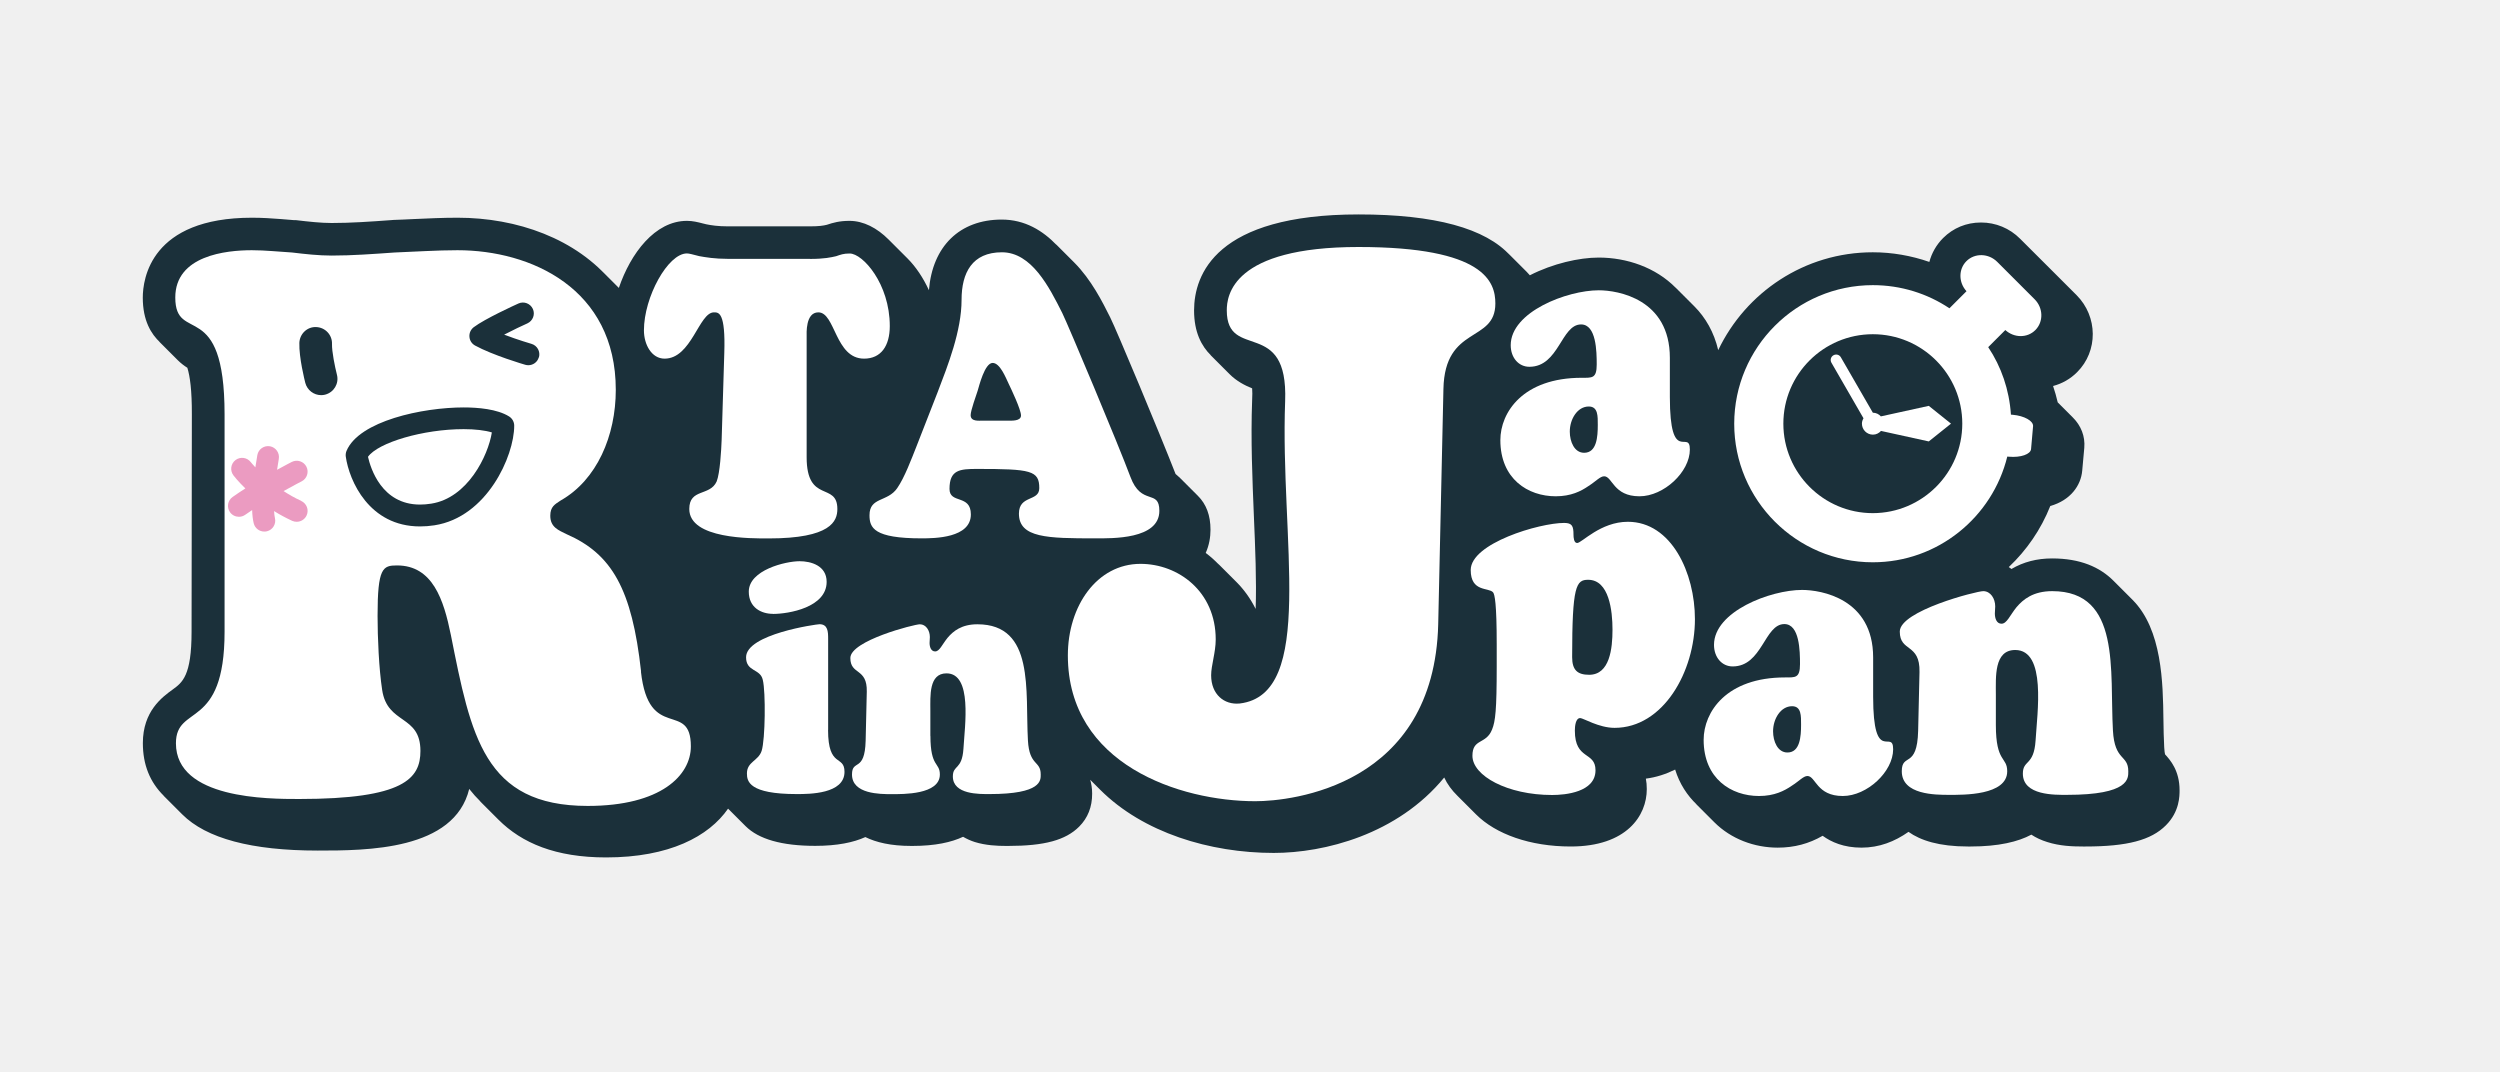
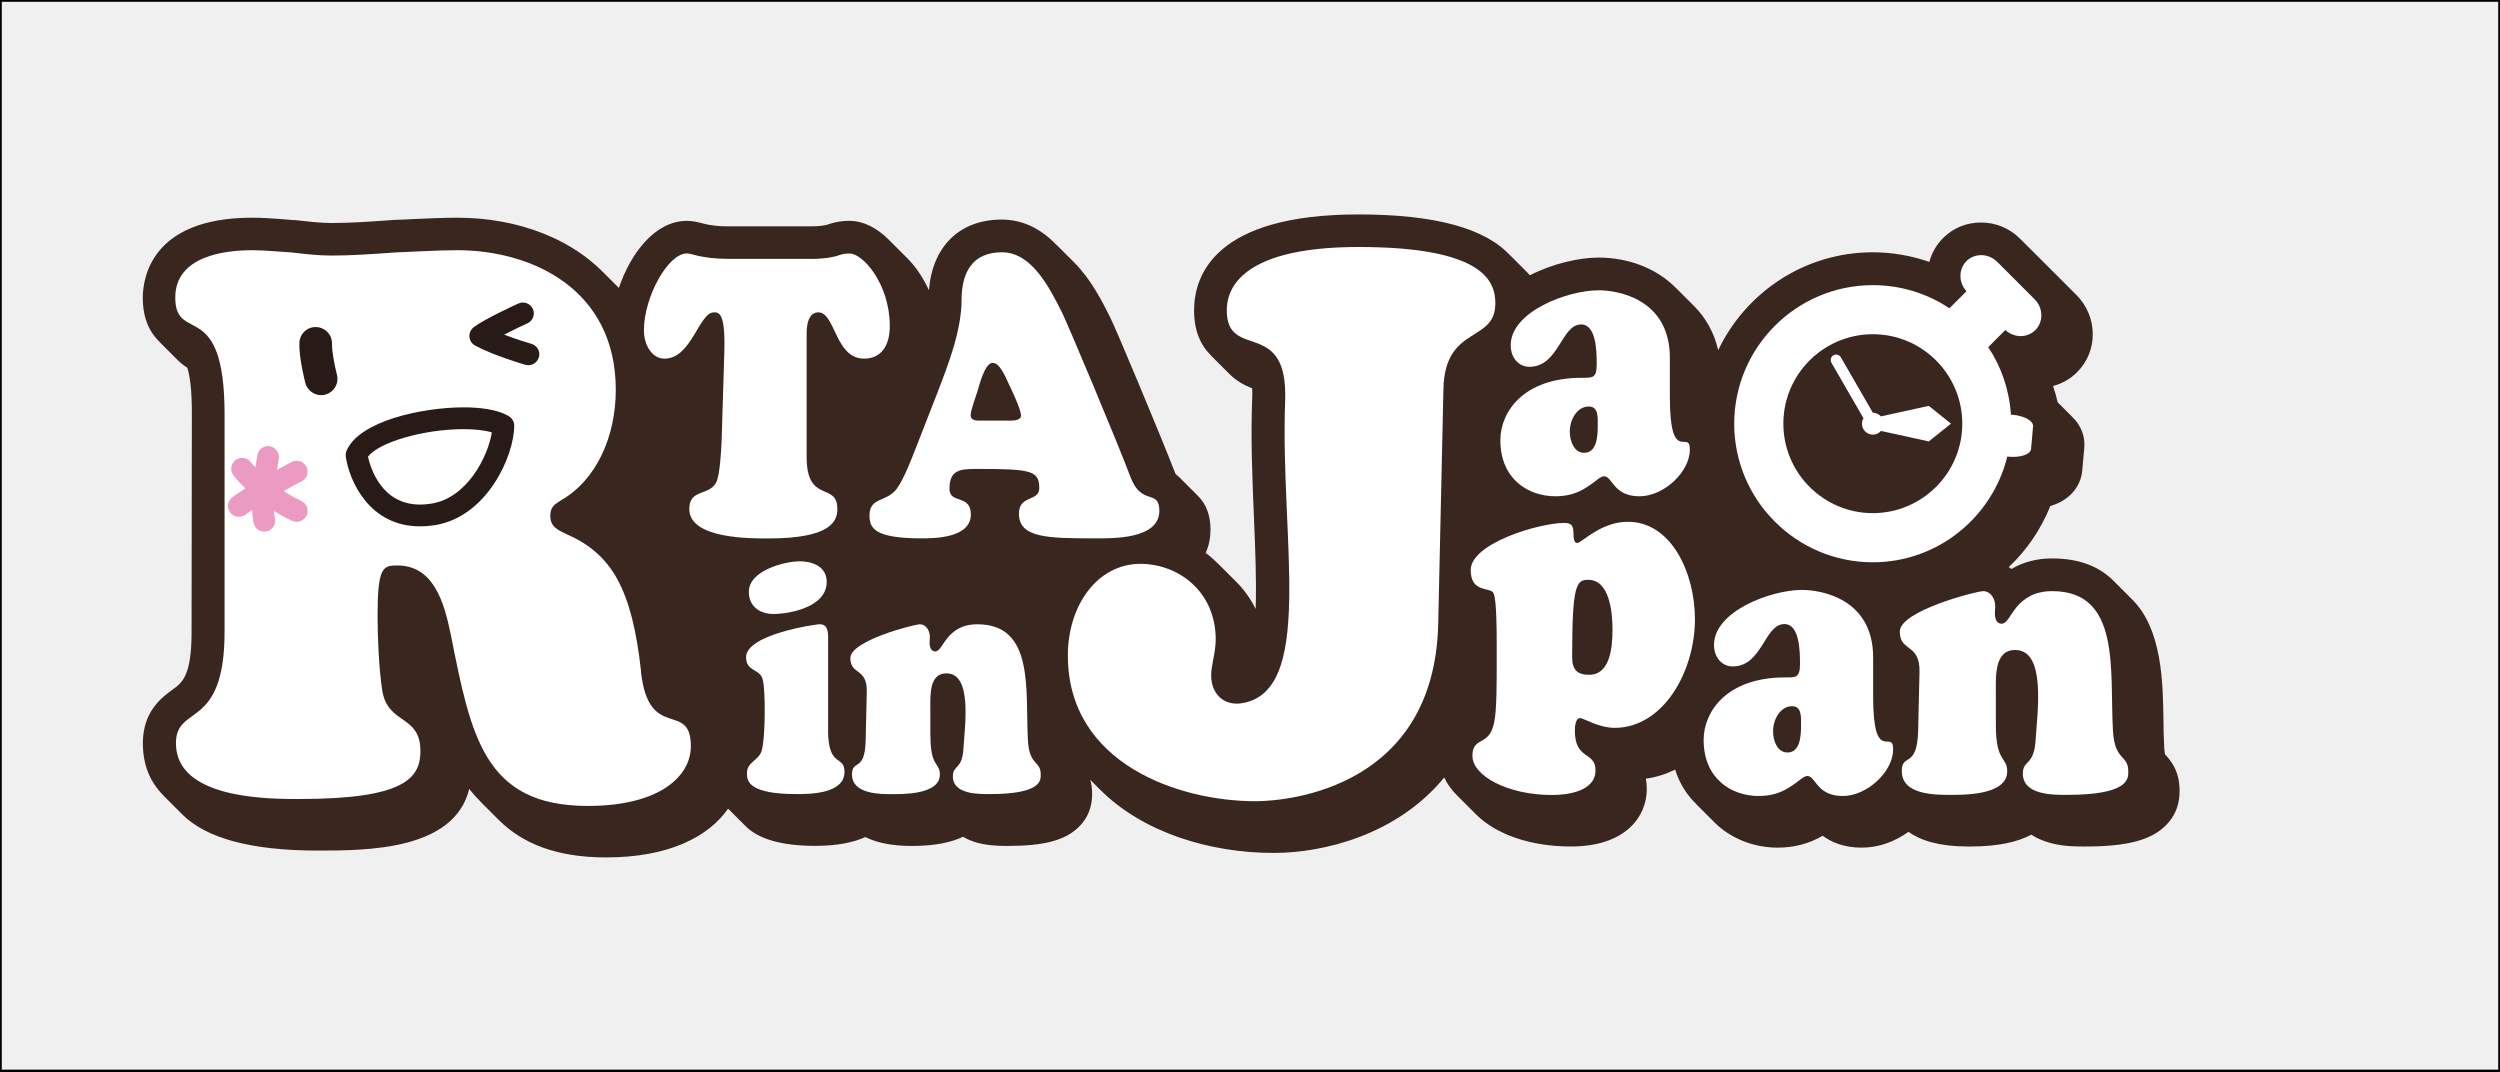
<svg xmlns="http://www.w3.org/2000/svg" width="350" height="150" viewBox="0 0 350 150">
  <defs>
-     <style>.cls-1{fill:#fff;}.cls-2{fill:none;isolation:isolate;}.cls-3{mix-blend-mode:multiply;opacity:.3;}.cls-4{fill:#eb9bc1;}.cls-5{fill:#1b303a;}</style>
+     <style>.cls-1{fill:none;stroke:#000;stroke-miterlimit:10;stroke-width:.5px;}.cls-2{fill:#fff;}.cls-3{isolation:isolate;}.cls-4{fill:#eb9bc1;}.cls-5{mix-blend-mode:multiply;opacity:.3;}.cls-6{fill:#39261f;}</style>
  </defs>
-   <g class="cls-2">
+   <g class="cls-3">
    <g id="_画像">
-       <path class="cls-5" d="m303.1,105.57c-.03-.12-.08-.41-.11-.93-.07-1.25-.09-2.57-.11-3.91-.07-5.12-.17-12.61-4.35-16.78l-2.65-2.65c-1.9-1.9-4.63-3.12-8.59-3.12-2.12,0-4.01.49-5.69,1.48-.11-.1-.25-.18-.37-.27,2.49-2.35,4.5-5.25,5.81-8.55,2.83-.8,4.29-2.87,4.47-4.94l.29-3.2c.14-1.63-.46-3.11-1.6-4.25l-2.12-2.12c-.18-.78-.4-1.55-.65-2.29,1.26-.33,2.43-.99,3.37-1.94,2.95-2.94,2.91-7.78-.08-10.78l-2.66-2.66-5.24-5.23c-1.47-1.48-3.42-2.28-5.48-2.28s-3.89.77-5.3,2.17c-.96.96-1.61,2.13-1.93,3.35-2.54-.88-5.2-1.35-7.92-1.35-9.54,0-17.78,5.61-21.64,13.7-.59-2.52-1.78-4.57-3.35-6.14l-2.66-2.66s.05.05.07.08c-2.83-2.88-6.89-4.24-10.79-4.24-2.73,0-6.41.83-9.64,2.48-.14-.16-.28-.32-.43-.47l-2.66-2.66c.13.13.24.26.36.39-3.46-3.84-10.56-5.78-21.25-5.78-20.02,0-23.02,8.43-23.03,13.44,0,3.06,1.05,5.01,2.36,6.29-.02-.02-.04-.03-.07-.05l2.66,2.66c1.02,1.03,2.21,1.62,3.18,2.01.03.44.04.97,0,1.62-.21,5.51.03,11.07.25,16.43.18,4.23.38,8.91.24,12.83-.71-1.43-1.62-2.7-2.7-3.78l-2.66-2.66c.1.1.19.21.28.31-.59-.63-1.23-1.2-1.91-1.71.48-1.07.67-2.19.67-3.25,0-1.99-.58-3.57-1.77-4.75l-2.66-2.66s.02.03.03.04c-.15-.15-.32-.29-.49-.43-2.27-5.82-8.27-20.16-9.15-21.92-1.07-2.14-2.65-5.3-5.05-7.7l-2.66-2.66c.09.09.16.18.24.26-1.96-2.05-4.47-3.6-7.72-3.6-5.89,0-9.7,3.75-10.19,9.89-.8-1.73-1.82-3.27-3-4.45l-2.66-2.66s.02.02.03.03c-1.63-1.64-3.54-2.63-5.49-2.63-1.41,0-2.31.26-3.17.55-.49.12-1.08.22-2.37.22h-11.48c-1.41,0-2.35-.15-3.03-.29l-.45-.11c-.74-.19-1.43-.37-2.26-.37-4.48,0-7.89,4.56-9.53,9.39l-2.27-2.27c.5.5.97,1.02,1.42,1.57-5.1-6.23-13.44-9.13-21.73-9.13-2.07,0-4.16.1-6.17.19-.95.04-1.88.1-2.81.12l-.36.03c-2.88.21-5.6.4-8.28.4-1.52,0-3.23-.19-5-.4h-.27c-.62-.05-1.22-.1-1.83-.15-1.29-.1-2.62-.19-4.06-.19-14.18,0-15.29,8.57-15.29,11.19,0,3.22,1.17,5.1,2.43,6.27-.07-.07-.14-.12-.21-.19.89.89,1.78,1.78,2.66,2.66.45.45.92.8,1.36,1.08.37,1.19.64,3.16.63,6.51l-.04,30.44c0,6.16-1.28,7.1-2.64,8.09-1.46,1.06-4.18,3.02-4.18,7.51,0,3.02.99,5.48,2.96,7.4-.03-.03-.08-.06-.11-.09.89.89,1.78,1.78,2.66,2.66,3.37,3.37,9.71,5.07,18.96,5.07,6.88,0,19.13-.02,21.22-8.63.5.64,1.04,1.24,1.62,1.81-.06-.06-.13-.11-.19-.17l2.66,2.66c3.28,3.28,8,5.29,15.07,5.29,8.85,0,14.39-2.94,17.08-6.83l2.44,2.44c1.84,1.84,5.1,2.77,9.76,2.77,3.1,0,5.36-.48,7.02-1.23,1.5.74,3.56,1.24,6.42,1.24h.19c3.16,0,5.44-.51,7.07-1.28.5.29,1.04.54,1.63.73,1.54.48,3.16.55,4.38.55h.32c5.07,0,8.03-.81,9.92-2.7,1.21-1.21,1.83-2.76,1.82-4.63,0-.74-.11-1.37-.27-1.93l1.39,1.39c6.01,6.01,15.36,8.85,24.3,8.85,7.06,0,17.31-2.56,23.87-10.56.43.93,1.06,1.79,1.86,2.57-.02-.02-.04-.04-.06-.06l2.66,2.66c2.75,2.75,7.55,4.49,13.25,4.49,7.85,0,10.65-4.33,10.65-8.03,0-.54-.04-1.02-.13-1.47,1.47-.19,2.83-.64,4.1-1.27.62,2,1.69,3.63,3.04,4.91-.07-.07-.14-.12-.21-.19l2.66,2.66c2.35,2.35,5.62,3.55,8.87,3.55,2.31,0,4.37-.55,6.29-1.66,1.21.88,2.96,1.66,5.44,1.66s4.65-.85,6.58-2.21c1.68,1.2,4.28,2.05,8.31,2.05h.38c3.95,0,6.67-.67,8.51-1.66.66.44,1.4.78,2.24,1.04,1.72.55,3.49.62,4.97.62h.37c5.81,0,9.19-.88,11.26-2.97,1.92-1.92,1.91-4.13,1.91-4.9,0-2.79-1.33-4.26-2.04-5.04Z" />
-       <polygon class="cls-3" points="66.13 75.4 38.8 75.4 38.8 41.17 77.02 41.17 77.02 64.5 66.13 75.4" />
-       <path class="cls-1" d="m113.41,36.25c2.01,0,2.94-.22,3.64-.38.65-.22,1.03-.38,1.91-.38,1.82,0,5.61,4.23,5.61,10.16,0,2.75-1.21,4.56-3.6,4.56-4.06,0-4.02-6.48-6.4-6.48-1.82,0-1.64,2.97-1.64,3.41v16.87c0,6.54,4.3,3.41,4.3,7.25,0,1.7-.89,4.12-9.62,4.12-2.38,0-11.11.11-11.11-4.12,0-2.91,2.89-1.76,3.83-3.85.47-1.15.65-4.45.7-5.82l.37-12.14c.19-5.77-.79-5.72-1.45-5.72-2.1,0-3.13,6.48-6.91,6.48-1.82,0-2.89-1.98-2.89-3.96,0-4.67,3.36-10.77,6.02-10.77.33,0,.84.16,1.73.38.89.16,2.15.38,4.02.38h11.49Z" />
-       <path class="cls-1" d="m131.26,54.93c1.45-3.79,3.36-8.62,3.36-12.96,0-3.79,1.49-6.65,5.65-6.65s6.63,4.89,8.45,8.51c.79,1.59,7.85,18.4,9.53,22.91,1.54,4.18,4.06,1.65,4.06,4.78,0,4.01-6.63,3.85-8.97,3.85-6.68,0-10.69-.06-10.69-3.46,0-2.64,2.85-1.65,2.85-3.57,0-2.47-1.17-2.69-8.69-2.69-2.43,0-3.88.11-3.88,2.8,0,2.14,2.99.71,2.99,3.57,0,3.3-5.04,3.35-6.91,3.35-6.68,0-7.28-1.48-7.28-3.24,0-2.58,2.52-1.81,3.88-3.79,1.03-1.48,2.01-4.12,2.71-5.88l2.94-7.53Zm9.81,3.96c.47,0,1.87.11,1.87-.72s-1.36-3.68-1.73-4.45c-.42-.88-1.21-2.91-2.24-2.91-1.12,0-1.91,3.29-2.1,3.9-.19.61-.98,2.75-.98,3.41,0,.93,1.17.77,1.68.77h3.5Z" />
-       <path class="cls-1" d="m115.93,102.2c0,5.4,2.3,3.43,2.3,5.86,0,3.11-4.94,3.11-6.69,3.11-6.69,0-6.97-1.79-6.97-2.89,0-1.65,1.6-1.74,2.06-3.16.51-1.6.58-8.24.16-9.94-.35-1.6-2.34-1.1-2.34-3.16,0-3.25,9.89-4.63,10.28-4.63,1.17,0,1.21,1.05,1.21,2.01v12.78Zm-7.71-16.26c-1.64,0-3.39-.87-3.39-3.11,0-3.02,5.14-4.26,7.12-4.26,1.56,0,3.78.6,3.78,2.89,0,3.57-5.29,4.49-7.51,4.49Z" />
-       <path class="cls-1" d="m130.26,103.03c0,4.44,1.32,3.66,1.32,5.4,0,2.84-5.18,2.75-6.77,2.75s-5.53,0-5.53-2.75c0-2.2,1.79-.23,1.91-4.72l.16-6.87c.08-3.39-2.3-2.29-2.3-4.72s8.95-4.72,9.73-4.72c.86,0,1.4.87,1.4,1.79,0,.27-.04.55-.04.82,0,.55.2,1.19.78,1.19.62,0,.97-.96,1.75-1.92.78-.92,1.95-1.88,4.16-1.88,8.06,0,6.69,9.3,7.08,16.26.2,3.62,1.79,2.79,1.79,4.76,0,.82.16,2.75-7.16,2.75-1.4,0-5.14.09-5.14-2.47,0-1.65,1.28-.87,1.48-3.85.19-3.25,1.28-10.58-2.37-10.58-2.49,0-2.26,3.16-2.26,5.22v3.53Z" />
-       <path class="cls-1" d="m201.35,87.38c-.55,22.66-20.52,24.79-25.61,24.79-10.53,0-26.24-5.13-26.24-20.41,0-6.95,4.09-12.82,10.17-12.82,5.27,0,10.53,3.85,10.53,10.58,0,1.82-.64,3.63-.64,5.02,0,2.67,1.82,4.17,4,3.95,10.72-1.28,5.63-23.08,6.36-42.32.45-11.86-8.17-5.55-8.17-12.72,0-2.03.73-8.87,18.44-8.87s19.16,4.92,19.16,7.91c0,5.56-7.08,2.99-7.27,11.96l-.73,32.91Z" />
-       <path class="cls-1" d="m233.78,55.58c0,9.67,2.8,4.4,2.8,7.36,0,3.13-3.64,6.54-7.05,6.54-3.69,0-3.78-2.8-4.95-2.8-.56,0-1.17.72-2.2,1.37-1.03.71-2.43,1.43-4.58,1.43-3.88,0-7.75-2.42-7.75-7.86,0-3.9,3.18-8.73,11.39-8.73,1.45,0,2.1.11,2.1-1.86,0-1.82-.05-5.61-2.19-5.61-2.8,0-3.08,5.93-7.24,5.93-1.49,0-2.61-1.26-2.61-3.02,0-4.67,7.89-7.69,12.33-7.69,2.66,0,9.95,1.21,9.95,9.45v5.49Zm-14.01,4.84c0,1.43.65,2.97,2.01,2.97,1.77,0,1.91-2.25,1.91-3.9,0-1.21.05-2.58-1.26-2.58-1.59,0-2.66,1.76-2.66,3.52Z" />
-       <path class="cls-1" d="m209.54,90.24c0-5.77-.28-7.03-.51-7.31-.61-.72-3.13,0-3.13-3.13,0-3.74,9.62-6.59,13.08-6.59,1.12,0,1.31.44,1.31,1.65,0,.38.05,1.16.51,1.16.65,0,3.27-2.97,7.1-2.97,6.12,0,9.39,7.2,9.39,13.63,0,7.36-4.44,15.22-11.25,15.22-2.2,0-4.39-1.37-4.81-1.37-.65,0-.75,1.15-.75,1.76,0,4.18,2.89,2.86,2.89,5.55,0,3.08-4.25,3.46-6.07,3.46-6.26,0-11.16-2.69-11.16-5.49,0-2.47,1.91-1.54,2.75-3.68.47-1.15.65-2.75.65-8.85v-3.02Zm12.8-9.07c-1.68,0-2.24.82-2.24,10.83,0,1.81.75,2.47,2.38,2.47,2.89,0,3.27-3.68,3.27-6.32s-.47-6.98-3.41-6.98Z" />
-       <path class="cls-1" d="m262.24,97.54c0,9.67,2.8,4.4,2.8,7.36,0,3.13-3.64,6.54-7.05,6.54-3.69,0-3.78-2.8-4.95-2.8-.56,0-1.17.72-2.2,1.37-1.03.71-2.43,1.43-4.58,1.43-3.88,0-7.75-2.42-7.75-7.86,0-3.9,3.18-8.74,11.39-8.74,1.45,0,2.1.11,2.1-1.87,0-1.81-.05-5.6-2.19-5.6-2.8,0-3.08,5.93-7.24,5.93-1.49,0-2.61-1.26-2.61-3.02,0-4.67,7.89-7.69,12.33-7.69,2.66,0,9.95,1.21,9.95,9.45v5.49Zm-14.01,4.84c0,1.43.65,2.97,2.01,2.97,1.77,0,1.91-2.25,1.91-3.9,0-1.21.05-2.58-1.26-2.58-1.59,0-2.66,1.76-2.66,3.52Z" />
-       <path class="cls-1" d="m279.42,101.5c0,5.33,1.59,4.4,1.59,6.48,0,3.41-6.21,3.3-8.13,3.3s-6.63,0-6.63-3.3c0-2.64,2.15-.27,2.29-5.66l.19-8.24c.09-4.07-2.76-2.75-2.76-5.66s10.74-5.66,11.68-5.66c1.03,0,1.68,1.04,1.68,2.14,0,.33-.05.66-.05.99,0,.66.23,1.43.93,1.43.75,0,1.17-1.16,2.1-2.31.93-1.1,2.34-2.25,5-2.25,9.67,0,8.03,11.15,8.5,19.5.23,4.34,2.15,3.35,2.15,5.72,0,.99.19,3.3-8.59,3.3-1.68,0-6.17.11-6.17-2.97,0-1.98,1.54-1.04,1.78-4.62.23-3.9,1.54-12.69-2.85-12.69-2.99,0-2.71,3.79-2.71,6.26v4.23Z" />
-       <path class="cls-1" d="m51.52,63.96c.36,1.59,1.91,6.68,7.28,6.68.5,0,1.03-.04,1.57-.13,5.1-.79,7.97-6.71,8.49-9.97-.94-.29-2.34-.46-3.95-.46-5.64,0-11.97,1.87-13.39,3.87Z" />
-       <path class="cls-1" d="m89.75,94.01c-1.27-11.54-4.09-16.46-10.44-19.23-1.09-.54-2.27-.96-2.27-2.57,0-1.28.64-1.6,1.45-2.14,5.09-2.88,7.72-9.08,7.72-15.49,0-14.21-11.9-19.55-22.16-19.55-2.91,0-5.9.21-8.81.32-3,.21-5.9.43-8.81.43-1.82,0-3.72-.21-5.54-.43-1.91-.11-3.72-.32-5.63-.32-3.63,0-10.72.75-10.72,6.62,0,6.62,6.9-.21,6.9,16.35v30.46c0,13.89-6.81,10.05-6.81,15.6,0,7.8,12.9,7.8,17.25,7.8,14.71,0,16.98-2.88,16.98-6.73,0-5.13-4.63-3.63-5.36-8.55-.45-2.99-.64-7.27-.64-10.37,0-6.73.73-7.05,2.72-7.05,5,0,6.54,4.81,7.54,9.73,2.81,14.1,4.63,23.94,19.16,23.94,10.26,0,14.44-4.28,14.44-8.34,0-6.52-5.9-.53-6.99-10.47Zm-44.22-38.76c-.19.05-.38.07-.57.07-1.02,0-1.95-.69-2.22-1.72-.09-.36-.89-3.54-.83-5.59.04-1.26,1.09-2.28,2.35-2.22,1.26.04,2.26,1.09,2.22,2.35-.03,1.07.41,3.22.69,4.32.32,1.23-.42,2.47-1.65,2.79Zm15.31,18.29c-.7.11-1.38.16-2.04.16-7.12,0-9.91-6.39-10.39-9.77-.04-.27,0-.55.1-.8,1.76-4.2,10.65-6.09,16.4-6.09,1.98,0,4.69.22,6.36,1.26.45.28.72.77.72,1.3,0,4.26-3.83,12.81-11.16,13.94Zm14.59-23.51c-.19.67-.8,1.1-1.46,1.1-.14,0-.29-.02-.43-.06-.19-.05-4.58-1.35-7.04-2.7-.45-.25-.75-.71-.78-1.23-.04-.52.19-1.01.6-1.33,1.56-1.18,5.79-3.11,6.26-3.32.77-.35,1.67,0,2.02.76.35.77,0,1.67-.76,2.02-.67.3-2.02.93-3.26,1.58,1.9.73,3.8,1.28,3.83,1.29.81.24,1.27,1.08,1.04,1.89Z" />
-       <path class="cls-1" d="m280.75,46.21c1.22,1.11,3.07,1.14,4.2,0,1.16-1.16,1.11-3.1-.1-4.31l-5.24-5.24c-1.21-1.21-3.15-1.26-4.31-.1-1.13,1.13-1.11,2.99.01,4.21l-2.39,2.39c-3.07-2.05-6.76-3.24-10.72-3.24-10.7,0-19.4,8.7-19.41,19.4,0,10.7,8.71,19.4,19.4,19.4,9.11,0,16.75-6.32,18.83-14.8l.25.02c1.63.14,3.02-.34,3.08-1.08l.28-3.19c.06-.73-1.22-1.46-2.85-1.6l-.25-.02c-.23-3.48-1.35-6.71-3.18-9.45l2.39-2.39Zm-18.55,25.63c-6.91,0-12.53-5.62-12.53-12.53,0-6.91,5.62-12.52,12.53-12.52,6.9,0,12.52,5.61,12.52,12.52,0,6.91-5.62,12.52-12.52,12.53Z" />
-       <path class="cls-1" d="m263.34,58.31c-.28-.32-.68-.53-1.14-.53,0,0,0,0,0,0l-4.48-7.76c-.21-.37-.67-.49-1.04-.28-.37.21-.49.68-.28,1.04l4.49,7.78c-.13.22-.22.47-.22.75,0,.85.69,1.54,1.54,1.54.46,0,.85-.21,1.13-.52l6.69,1.47,3.11-2.49-3.11-2.49-6.69,1.47Z" />
-       <path class="cls-4" d="m42.17,70.12c-.91-.41-1.72-.88-2.47-1.37,1.45-.81,2.51-1.35,2.53-1.36.75-.38,1.05-1.3.67-2.05-.38-.75-1.3-1.05-2.05-.67-.08.04-.9.46-2.06,1.1.08-.55.16-1.07.24-1.51.15-.83-.4-1.62-1.22-1.78-.84-.15-1.63.4-1.78,1.22-.04.2-.15.85-.28,1.73-.4-.43-.63-.72-.64-.73-.51-.67-1.47-.8-2.14-.29-.67.51-.8,1.47-.29,2.14.05.07.63.82,1.67,1.83-.61.39-1.21.79-1.79,1.2-.69.49-.85,1.44-.36,2.13.3.42.77.64,1.25.64.31,0,.61-.09.88-.28.31-.22.64-.44.97-.66.02.69.09,1.32.22,1.85.17.7.8,1.16,1.48,1.16.12,0,.24-.01.37-.04.82-.2,1.32-1.03,1.12-1.85-.06-.26-.1-.6-.12-.98.78.49,1.63.95,2.54,1.37.2.09.42.13.63.13.58,0,1.14-.34,1.39-.9.35-.77,0-1.67-.77-2.02Z" />
+       <path class="cls-6" d="M303.1,105.57c-.03-.12-.08-.41-.11-.93-.07-1.25-.09-2.57-.11-3.91-.07-5.12-.17-12.61-4.35-16.78l-2.65-2.65c-1.9-1.9-4.63-3.12-8.59-3.12-2.12,0-4.01.49-5.69,1.48-.11-.1-.25-.18-.37-.27,2.49-2.35,4.5-5.25,5.81-8.55,2.83-.8,4.29-2.87,4.47-4.94l.29-3.2c.14-1.63-.46-3.11-1.6-4.25l-2.12-2.12c-.18-.78-.4-1.55-.65-2.29,1.26-.33,2.43-.99,3.37-1.94,2.95-2.94,2.91-7.78-.08-10.78l-2.66-2.66-5.24-5.23c-1.47-1.48-3.42-2.28-5.48-2.28s-3.89.77-5.3,2.17c-.96.96-1.61,2.13-1.93,3.35-2.54-.88-5.2-1.35-7.92-1.35-9.54,0-17.78,5.61-21.64,13.7-.59-2.52-1.78-4.57-3.35-6.14l-2.66-2.66s.05.05.07.08c-2.83-2.88-6.89-4.24-10.79-4.24-2.73,0-6.41.83-9.64,2.48-.14-.16-.28-.32-.43-.47l-2.66-2.66c.13.13.24.26.36.39-3.46-3.84-10.56-5.78-21.25-5.78-20.02,0-23.02,8.43-23.03,13.44,0,3.06,1.05,5.01,2.36,6.29-.02-.02-.04-.03-.07-.05l2.66,2.66c1.02,1.03,2.21,1.62,3.18,2.01.03.44.04.97,0,1.62-.21,5.51.03,11.07.25,16.43.18,4.23.38,8.91.24,12.83-.71-1.43-1.62-2.7-2.7-3.78l-2.66-2.66c.1.1.19.21.28.31-.59-.63-1.23-1.2-1.91-1.71.48-1.07.67-2.19.67-3.25,0-1.99-.58-3.57-1.77-4.75l-2.66-2.66s.02.03.03.04c-.15-.15-.32-.29-.49-.43-2.27-5.82-8.27-20.16-9.15-21.92-1.07-2.14-2.65-5.3-5.05-7.7l-2.66-2.66c.09.09.16.18.24.26-1.96-2.05-4.47-3.6-7.72-3.6-5.89,0-9.7,3.75-10.19,9.89-.8-1.73-1.82-3.27-3-4.45l-2.66-2.66s.02.02.03.03c-1.63-1.64-3.54-2.63-5.49-2.63-1.41,0-2.31.26-3.17.55-.49.12-1.08.22-2.37.22h-11.48c-1.41,0-2.35-.15-3.03-.29l-.45-.11c-.74-.19-1.43-.37-2.26-.37-4.48,0-7.89,4.56-9.53,9.39l-2.27-2.27c.5.5.97,1.02,1.42,1.57-5.1-6.23-13.44-9.13-21.73-9.13-2.07,0-4.16.1-6.17.19-.95.04-1.88.1-2.81.12l-.36.03c-2.88.21-5.6.4-8.28.4-1.52,0-3.23-.19-5-.4h-.27c-.62-.05-1.22-.1-1.83-.15-1.29-.1-2.62-.19-4.06-.19-14.18,0-15.29,8.57-15.29,11.19,0,3.22,1.17,5.1,2.43,6.27-.07-.07-.14-.12-.21-.19.89.89,1.78,1.78,2.66,2.66.45.45.92.8,1.36,1.08.37,1.19.64,3.16.63,6.51l-.04,30.44c0,6.16-1.28,7.1-2.64,8.09-1.46,1.06-4.18,3.02-4.18,7.51,0,3.02.99,5.48,2.96,7.4-.03-.03-.08-.06-.11-.09.89.89,1.78,1.78,2.66,2.66,3.37,3.37,9.71,5.07,18.96,5.07,6.88,0,19.13-.02,21.22-8.63.5.64,1.04,1.24,1.62,1.81-.06-.06-.13-.11-.19-.17l2.66,2.66c3.28,3.28,8,5.29,15.07,5.29,8.85,0,14.39-2.94,17.08-6.83l2.44,2.44c1.84,1.84,5.1,2.77,9.76,2.77,3.1,0,5.36-.48,7.02-1.23,1.5.74,3.56,1.24,6.42,1.24h.19c3.16,0,5.44-.51,7.07-1.28.5.29,1.04.54,1.63.73,1.54.48,3.16.55,4.38.55h.32c5.07,0,8.03-.81,9.92-2.7,1.21-1.21,1.83-2.76,1.82-4.63,0-.74-.11-1.37-.27-1.93l1.39,1.39c6.01,6.01,15.36,8.85,24.3,8.85,7.06,0,17.31-2.56,23.87-10.56.43.93,1.06,1.79,1.86,2.57-.02-.02-.04-.04-.06-.06l2.66,2.66c2.75,2.75,7.55,4.49,13.25,4.49,7.85,0,10.65-4.33,10.65-8.03,0-.54-.04-1.02-.13-1.47,1.47-.19,2.83-.64,4.1-1.27.62,2,1.69,3.63,3.04,4.91-.07-.07-.14-.12-.21-.19l2.66,2.66c2.35,2.35,5.62,3.55,8.87,3.55,2.31,0,4.37-.55,6.29-1.66,1.21.88,2.96,1.66,5.44,1.66s4.65-.85,6.58-2.21c1.68,1.2,4.28,2.05,8.31,2.05h.38c3.95,0,6.67-.67,8.51-1.66.66.44,1.4.78,2.24,1.04,1.72.55,3.49.62,4.97.62h.37c5.81,0,9.19-.88,11.26-2.97,1.92-1.92,1.91-4.13,1.91-4.9,0-2.79-1.33-4.26-2.04-5.04Z" />
+       <polygon class="cls-5" points="66.13 75.4 38.8 75.4 38.8 41.17 77.02 41.17 77.02 64.5 66.13 75.4" />
+       <path class="cls-2" d="M113.41,36.25c2.01,0,2.94-.22,3.64-.38.65-.22,1.03-.38,1.91-.38,1.82,0,5.61,4.23,5.61,10.16,0,2.75-1.21,4.56-3.6,4.56-4.06,0-4.02-6.48-6.4-6.48-1.82,0-1.64,2.97-1.64,3.41v16.87c0,6.54,4.3,3.41,4.3,7.25,0,1.7-.89,4.12-9.62,4.12-2.38,0-11.11.11-11.11-4.12,0-2.91,2.89-1.76,3.83-3.85.47-1.15.65-4.45.7-5.82l.37-12.14c.19-5.77-.79-5.72-1.45-5.72-2.1,0-3.13,6.48-6.91,6.48-1.82,0-2.89-1.98-2.89-3.96,0-4.67,3.36-10.77,6.02-10.77.33,0,.84.16,1.73.38.89.16,2.15.38,4.02.38h11.49Z" />
+       <path class="cls-2" d="M131.26,54.93c1.45-3.79,3.36-8.62,3.36-12.96,0-3.79,1.49-6.65,5.65-6.65s6.63,4.89,8.45,8.51c.79,1.59,7.85,18.4,9.53,22.91,1.54,4.18,4.06,1.65,4.06,4.78,0,4.01-6.63,3.85-8.97,3.85-6.68,0-10.69-.06-10.69-3.46,0-2.64,2.85-1.65,2.85-3.57,0-2.47-1.17-2.69-8.69-2.69-2.43,0-3.88.11-3.88,2.8,0,2.14,2.99.71,2.99,3.57,0,3.3-5.04,3.35-6.91,3.35-6.68,0-7.28-1.48-7.28-3.24,0-2.58,2.52-1.81,3.88-3.79,1.03-1.48,2.01-4.12,2.71-5.88l2.94-7.53ZM141.07,58.88c.47,0,1.87.11,1.87-.72s-1.36-3.68-1.73-4.45c-.42-.88-1.21-2.91-2.24-2.91-1.12,0-1.91,3.29-2.1,3.9-.19.61-.98,2.75-.98,3.41,0,.93,1.17.77,1.68.77h3.5Z" />
+       <path class="cls-2" d="M115.93,102.2c0,5.4,2.3,3.43,2.3,5.86,0,3.11-4.94,3.11-6.69,3.11-6.69,0-6.97-1.79-6.97-2.89,0-1.65,1.6-1.74,2.06-3.16.51-1.6.58-8.24.16-9.94-.35-1.6-2.34-1.1-2.34-3.16,0-3.25,9.89-4.63,10.28-4.63,1.17,0,1.21,1.05,1.21,2.01v12.78ZM108.23,85.95c-1.64,0-3.39-.87-3.39-3.11,0-3.02,5.14-4.26,7.12-4.26,1.56,0,3.78.6,3.78,2.89,0,3.57-5.29,4.49-7.51,4.49Z" />
+       <path class="cls-2" d="M130.26,103.03c0,4.44,1.32,3.66,1.32,5.4,0,2.84-5.18,2.75-6.77,2.75s-5.53,0-5.53-2.75c0-2.2,1.79-.23,1.91-4.72l.16-6.87c.08-3.39-2.3-2.29-2.3-4.72s8.95-4.72,9.73-4.72c.86,0,1.4.87,1.4,1.79,0,.27-.04.55-.04.82,0,.55.2,1.19.78,1.19.62,0,.97-.96,1.75-1.92.78-.92,1.95-1.88,4.16-1.88,8.06,0,6.69,9.3,7.08,16.26.2,3.62,1.79,2.79,1.79,4.76,0,.82.16,2.75-7.16,2.75-1.4,0-5.14.09-5.14-2.47,0-1.65,1.28-.87,1.48-3.85.19-3.25,1.28-10.58-2.37-10.58-2.49,0-2.26,3.16-2.26,5.22v3.53Z" />
+       <path class="cls-2" d="M201.35,87.38c-.55,22.66-20.52,24.79-25.61,24.79-10.53,0-26.24-5.13-26.24-20.41,0-6.95,4.09-12.82,10.17-12.82,5.27,0,10.53,3.85,10.53,10.58,0,1.82-.64,3.63-.64,5.02,0,2.67,1.82,4.17,4,3.95,10.72-1.28,5.63-23.08,6.36-42.32.45-11.86-8.17-5.55-8.17-12.72,0-2.03.73-8.87,18.44-8.87s19.16,4.92,19.16,7.91c0,5.56-7.08,2.99-7.27,11.96l-.73,32.91Z" />
+       <path class="cls-2" d="M233.78,55.58c0,9.67,2.8,4.4,2.8,7.36,0,3.13-3.64,6.54-7.05,6.54-3.69,0-3.78-2.8-4.95-2.8-.56,0-1.17.72-2.2,1.37-1.03.71-2.43,1.43-4.58,1.43-3.88,0-7.75-2.42-7.75-7.86,0-3.9,3.18-8.73,11.39-8.73,1.45,0,2.1.11,2.1-1.86,0-1.82-.05-5.61-2.19-5.61-2.8,0-3.08,5.93-7.24,5.93-1.49,0-2.61-1.26-2.61-3.02,0-4.67,7.89-7.69,12.33-7.69,2.66,0,9.95,1.21,9.95,9.45v5.49ZM219.77,60.42c0,1.43.65,2.97,2.01,2.97,1.77,0,1.91-2.25,1.91-3.9,0-1.21.05-2.58-1.26-2.58-1.59,0-2.66,1.76-2.66,3.52Z" />
+       <path class="cls-2" d="M209.54,90.24c0-5.77-.28-7.03-.51-7.31-.61-.72-3.13,0-3.13-3.13,0-3.74,9.62-6.59,13.08-6.59,1.12,0,1.31.44,1.31,1.65,0,.38.05,1.16.51,1.16.65,0,3.27-2.97,7.1-2.97,6.12,0,9.39,7.2,9.39,13.63,0,7.36-4.44,15.22-11.25,15.22-2.2,0-4.39-1.37-4.81-1.37-.65,0-.75,1.15-.75,1.76,0,4.18,2.89,2.86,2.89,5.55,0,3.08-4.25,3.46-6.07,3.46-6.26,0-11.16-2.69-11.16-5.49,0-2.47,1.91-1.54,2.75-3.68.47-1.15.65-2.75.65-8.85v-3.02ZM222.34,81.17c-1.68,0-2.24.82-2.24,10.83,0,1.81.75,2.47,2.38,2.47,2.89,0,3.27-3.68,3.27-6.32s-.47-6.98-3.41-6.98Z" />
+       <path class="cls-2" d="M262.24,97.54c0,9.67,2.8,4.4,2.8,7.36,0,3.13-3.64,6.54-7.05,6.54-3.69,0-3.78-2.8-4.95-2.8-.56,0-1.17.72-2.2,1.37-1.03.71-2.43,1.43-4.58,1.43-3.88,0-7.75-2.42-7.75-7.86,0-3.9,3.18-8.74,11.39-8.74,1.45,0,2.1.11,2.1-1.87,0-1.81-.05-5.6-2.19-5.6-2.8,0-3.08,5.93-7.24,5.93-1.49,0-2.61-1.26-2.61-3.02,0-4.67,7.89-7.69,12.33-7.69,2.66,0,9.95,1.21,9.95,9.45v5.49ZM248.23,102.38c0,1.43.65,2.97,2.01,2.97,1.77,0,1.91-2.25,1.91-3.9,0-1.21.05-2.58-1.26-2.58-1.59,0-2.66,1.76-2.66,3.52Z" />
+       <path class="cls-2" d="M279.42,101.5c0,5.33,1.59,4.4,1.59,6.48,0,3.41-6.21,3.3-8.13,3.3s-6.63,0-6.63-3.3c0-2.64,2.15-.27,2.29-5.66l.19-8.24c.09-4.07-2.76-2.75-2.76-5.66s10.74-5.66,11.68-5.66c1.03,0,1.68,1.04,1.68,2.14,0,.33-.05.66-.05.99,0,.66.23,1.43.93,1.43.75,0,1.17-1.16,2.1-2.31.93-1.1,2.34-2.25,5-2.25,9.67,0,8.03,11.15,8.5,19.5.23,4.34,2.15,3.35,2.15,5.72,0,.99.19,3.3-8.59,3.3-1.68,0-6.17.11-6.17-2.97,0-1.98,1.54-1.04,1.78-4.62.23-3.9,1.54-12.69-2.85-12.69-2.99,0-2.71,3.79-2.71,6.26v4.23Z" />
+       <path class="cls-2" d="M51.52,63.96c.36,1.59,1.91,6.68,7.28,6.68.5,0,1.03-.04,1.57-.13,5.1-.79,7.97-6.71,8.49-9.97-.94-.29-2.34-.46-3.95-.46-5.64,0-11.97,1.87-13.39,3.87Z" />
+       <path class="cls-2" d="M89.75,94.01c-1.27-11.54-4.09-16.46-10.44-19.23-1.09-.54-2.27-.96-2.27-2.57,0-1.28.64-1.6,1.45-2.14,5.09-2.88,7.72-9.08,7.72-15.49,0-14.21-11.9-19.55-22.16-19.55-2.91,0-5.9.21-8.81.32-3,.21-5.9.43-8.81.43-1.82,0-3.72-.21-5.54-.43-1.91-.11-3.72-.32-5.63-.32-3.63,0-10.72.75-10.72,6.62,0,6.62,6.9-.21,6.9,16.35v30.46c0,13.89-6.81,10.05-6.81,15.6,0,7.8,12.9,7.8,17.25,7.8,14.71,0,16.98-2.88,16.98-6.73,0-5.13-4.63-3.63-5.36-8.55-.45-2.99-.64-7.27-.64-10.37,0-6.73.73-7.05,2.72-7.05,5,0,6.54,4.81,7.54,9.73,2.81,14.1,4.63,23.94,19.16,23.94,10.26,0,14.44-4.28,14.44-8.34,0-6.52-5.9-.53-6.99-10.47ZM45.53,55.25c-.19.05-.38.07-.57.07-1.02,0-1.95-.69-2.22-1.72-.09-.36-.89-3.54-.83-5.59.04-1.26,1.09-2.28,2.35-2.22,1.26.04,2.26,1.09,2.22,2.35-.03,1.07.41,3.22.69,4.32.32,1.23-.42,2.47-1.65,2.79ZM60.84,73.53c-.7.11-1.38.16-2.04.16-7.12,0-9.91-6.39-10.39-9.77-.04-.27,0-.55.1-.8,1.76-4.2,10.65-6.09,16.4-6.09,1.98,0,4.69.22,6.36,1.26.45.28.72.77.72,1.3,0,4.26-3.83,12.81-11.16,13.94ZM75.43,50.03c-.19.67-.8,1.1-1.46,1.1-.14,0-.29-.02-.43-.06-.19-.05-4.58-1.35-7.04-2.7-.45-.25-.75-.71-.78-1.23-.04-.52.19-1.01.6-1.33,1.56-1.18,5.79-3.11,6.26-3.32.77-.35,1.67,0,2.02.76.35.77,0,1.67-.76,2.02-.67.3-2.02.93-3.26,1.58,1.9.73,3.8,1.28,3.83,1.29.81.24,1.27,1.08,1.04,1.89Z" />
+       <path class="cls-2" d="M280.75,46.21c1.22,1.11,3.07,1.14,4.2,0,1.16-1.16,1.11-3.1-.1-4.31l-5.24-5.24c-1.21-1.21-3.15-1.26-4.31-.1-1.13,1.13-1.11,2.99.01,4.21l-2.39,2.39c-3.07-2.05-6.76-3.24-10.72-3.24-10.7,0-19.4,8.7-19.41,19.4,0,10.7,8.71,19.4,19.4,19.4,9.11,0,16.75-6.32,18.83-14.8l.25.02c1.63.14,3.02-.34,3.08-1.08l.28-3.19c.06-.73-1.22-1.46-2.85-1.6l-.25-.02c-.23-3.48-1.35-6.71-3.18-9.45l2.39-2.39ZM262.2,71.84c-6.91,0-12.53-5.62-12.53-12.53,0-6.91,5.62-12.52,12.53-12.52,6.9,0,12.52,5.61,12.52,12.52,0,6.91-5.62,12.52-12.52,12.53Z" />
+       <path class="cls-2" d="M263.34,58.31c-.28-.32-.68-.53-1.14-.53,0,0,0,0,0,0l-4.48-7.76c-.21-.37-.67-.49-1.04-.28-.37.21-.49.68-.28,1.04l4.49,7.78c-.13.22-.22.47-.22.75,0,.85.69,1.54,1.54,1.54.46,0,.85-.21,1.13-.52l6.69,1.47,3.11-2.49-3.11-2.49-6.69,1.47Z" />
+       <path class="cls-4" d="M42.17,70.12c-.91-.41-1.72-.88-2.47-1.37,1.45-.81,2.51-1.35,2.53-1.36.75-.38,1.05-1.3.67-2.05-.38-.75-1.3-1.05-2.05-.67-.08.04-.9.46-2.06,1.1.08-.55.16-1.07.24-1.51.15-.83-.4-1.62-1.22-1.78-.84-.15-1.63.4-1.78,1.22-.04.2-.15.85-.28,1.73-.4-.43-.63-.72-.64-.73-.51-.67-1.47-.8-2.14-.29-.67.51-.8,1.47-.29,2.14.05.07.63.82,1.67,1.83-.61.39-1.21.79-1.79,1.2-.69.49-.85,1.44-.36,2.13.3.42.77.64,1.25.64.31,0,.61-.09.88-.28.31-.22.64-.44.97-.66.02.69.09,1.32.22,1.85.17.7.8,1.16,1.48,1.16.12,0,.24-.01.37-.04.82-.2,1.32-1.03,1.12-1.85-.06-.26-.1-.6-.12-.98.78.49,1.63.95,2.54,1.37.2.09.42.13.63.13.58,0,1.14-.34,1.39-.9.35-.77,0-1.67-.77-2.02Z" />
+     </g>
+     <g id="_ガイド">
+       <rect class="cls-1" width="350" height="150" />
    </g>
  </g>
</svg>
